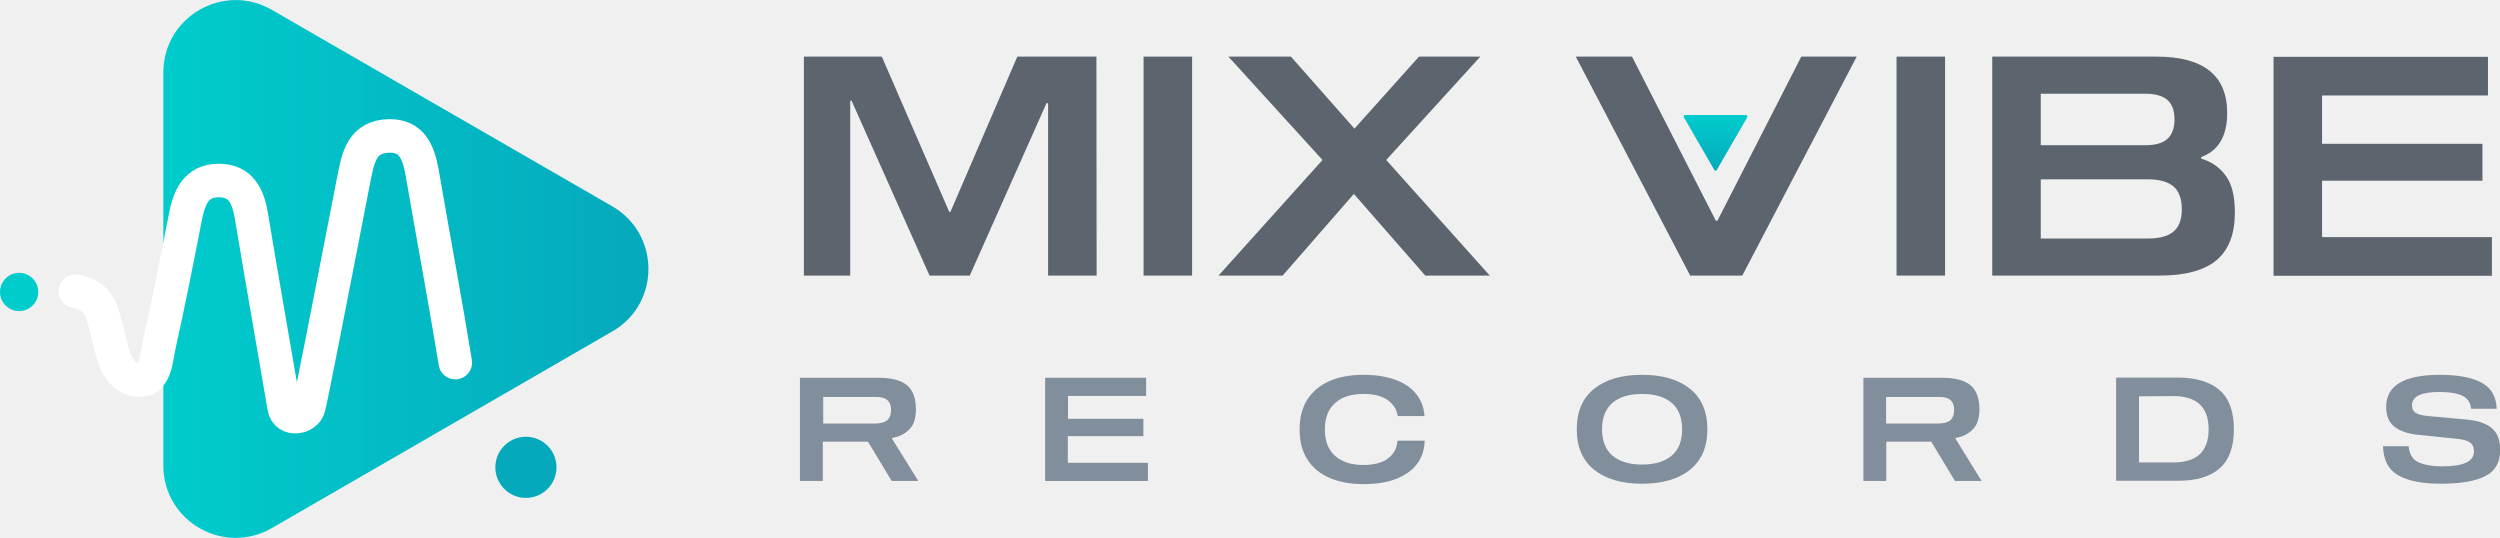
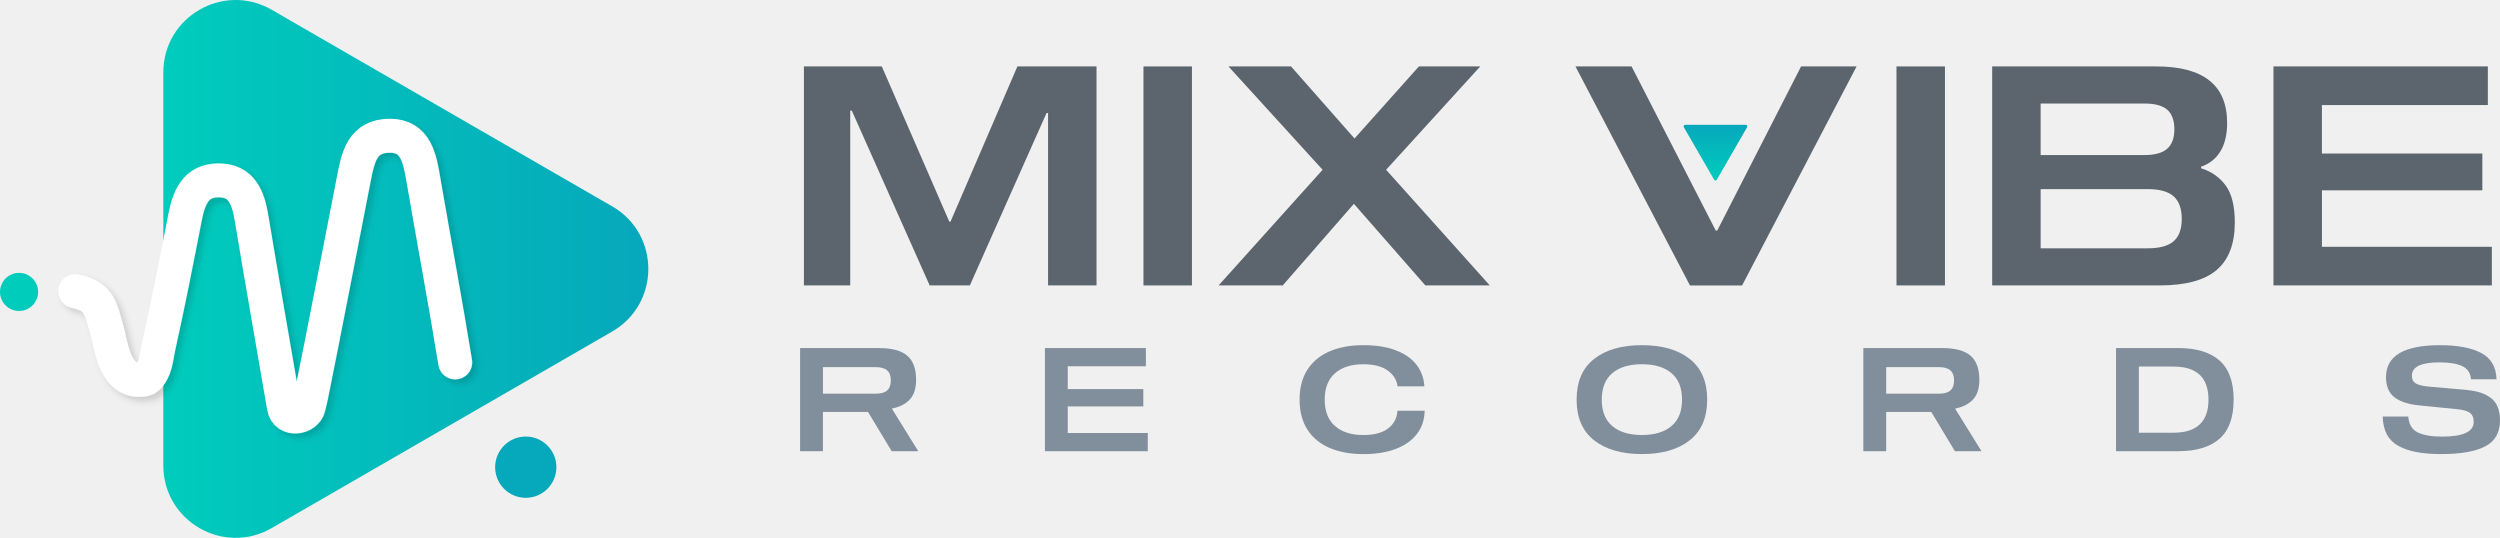
- <svg xmlns="http://www.w3.org/2000/svg" version="1.1" id="Layer_1" x="0px" y="0px" viewBox="0 0 1267.3 272.7" style="enable-background:new 0 0 1267.3 272.7;" xml:space="preserve">
-   <style type="text/css">
- 	.st0{fill:#818E9B;}
- 	.st1{fill:#5C656D;}
- 	.st2{fill:url(#SVGID_1_);}
- 	.st3{fill:#05A9BC;}
- 	.st4{fill:url(#SVGID_00000181080876283446275770000009351646811632523172_);}
- 	.st5{fill:none;stroke:#FFFFFF;stroke-width:17;stroke-linecap:round;stroke-miterlimit:10;}
- 	.st6{fill:#00CCCC;}
- </style>
-   <path class="st0" d="M1248.2,200.6c-2.7-1.3-6.6-1.9-11.5-1.9c-9.3,0-14,2.2-14,6.7c0,1.8,0.6,3.1,1.9,3.9s3.3,1.3,6.2,1.6l19.8,1.8  c5.5,0.5,9.6,1.9,12.5,4.3c2.9,2.4,4.3,6.1,4.3,11.1c0,6.2-2.5,10.7-7.5,13.2c-5,2.6-12.4,3.9-22.3,3.9s-16.8-1.4-21.8-4.2  s-7.6-7.8-7.8-14.8h13c0.3,3.9,1.9,6.6,4.7,8c2.9,1.4,7,2.2,12.4,2.2c10.7,0,16-2.5,16-7.5c0-2.1-0.7-3.7-2-4.6  c-1.3-0.9-3.3-1.5-5.9-1.8l-19.7-2c-5.5-0.5-9.7-1.9-12.6-4.1c-2.9-2.2-4.3-5.6-4.3-10.2c0-10.8,9.1-16.2,27.4-16.2  c8.9,0,15.8,1.3,20.8,3.9c5,2.6,7.6,7.1,7.8,13.3h-13C1252.4,204.1,1250.9,201.9,1248.2,200.6L1248.2,200.6z" />
-   <path class="st0" d="M465.5,243.8H452l-12-19.9h-22.9v19.9h-11.6v-52.3h39.9c6.6,0,11.4,1.3,14.4,3.8s4.5,6.6,4.5,12.2  c0,4.5-1.1,7.9-3.3,10.1c-2.2,2.3-5.1,3.8-8.8,4.4v0.4L465.5,243.8L465.5,243.8z M449.8,213c1.2-1.1,1.9-2.8,1.9-5.1s-0.6-4-1.9-5.1  c-1.2-1.1-3.2-1.6-5.9-1.6h-26.6v13.5h26.6C446.5,214.6,448.5,214.1,449.8,213L449.8,213z" />
-   <path class="st0" d="M541.3,212.3h38.3v8.8h-38.3v13.5h40.6v9.2h-52.1v-52.3H581v9.2h-39.6v11.6H541.3z" />
-   <path class="st0" d="M703.6,202.9c-2.9-2.1-7.1-3.2-12.5-3.2c-6.1,0-10.9,1.5-14.3,4.6c-3.5,3.1-5.2,7.5-5.2,13.4s1.7,10.3,5.2,13.4  c3.5,3.1,8.2,4.6,14.3,4.6c5.5,0,9.7-1.1,12.6-3.4c2.9-2.2,4.5-5.2,4.7-8.9h13.8c-0.1,4.5-1.4,8.5-3.9,11.8s-6.1,5.8-10.7,7.6  s-10.1,2.6-16.5,2.6s-12.1-1-17-3.1s-8.6-5.1-11.3-9.3s-4-9.2-4-15.3s1.3-11.1,4-15.3c2.7-4.1,6.5-7.2,11.3-9.3  c4.9-2.1,10.5-3.1,17-3.1s11.8,0.9,16.4,2.6c4.6,1.7,8.1,4.1,10.5,7.3c2.5,3.1,3.8,6.8,4.1,11h-13.6  C708.1,207.7,706.5,205.1,703.6,202.9L703.6,202.9z" />
-   <path class="st0" d="M856.6,197c5.9,4.7,8.9,11.5,8.9,20.6s-3,15.9-8.9,20.6s-14,7-24.2,7s-18.3-2.3-24.2-7s-8.9-11.5-8.9-20.6  s3-15.9,8.9-20.6s14-7,24.2-7S850.7,192.3,856.6,197z M847.4,231c3.6-3,5.3-7.5,5.3-13.4s-1.8-10.4-5.3-13.4s-8.6-4.5-15-4.5  s-11.5,1.5-15,4.5s-5.3,7.5-5.3,13.4s1.8,10.4,5.3,13.4c3.6,3,8.6,4.5,15,4.5S843.8,234,847.4,231z" />
-   <path class="st0" d="M1004.5,243.8H991l-12-19.9h-22.8v19.9h-11.6v-52.3h39.9c6.6,0,11.4,1.3,14.4,3.8s4.5,6.6,4.5,12.2  c0,4.5-1.1,7.9-3.3,10.1c-2.2,2.3-5.1,3.8-8.8,4.4v0.4L1004.5,243.8L1004.5,243.8z M988.7,213c1.2-1.1,1.9-2.8,1.9-5.1  s-0.6-4-1.9-5.1c-1.2-1.1-3.2-1.6-5.9-1.6h-26.7v13.5h26.7C985.5,214.6,987.5,214.1,988.7,213L988.7,213z" />
-   <path class="st0" d="M1125.2,197.8c4.8,4.2,7.2,10.8,7.2,19.8s-2.4,15.6-7.2,19.8c-4.8,4.2-11.7,6.3-20.9,6.3h-31.6v-52.3h31.6  C1113.4,191.5,1120.4,193.6,1125.2,197.8z M1084.3,200.9v33.5h17.5c11.9,0,17.8-5.6,17.8-16.8s-5.9-16.8-17.8-16.8L1084.3,200.9  L1084.3,200.9z" />
-   <path class="st1" d="M555.9,139.7h-24.6V52.3h-0.8l-38.9,87.4h-20.4l-39.5-88.6H431v88.6h-23.5v-111H447l34.2,78.7h0.6l33.9-78.7  h40.1L555.9,139.7L555.9,139.7z" />
-   <path class="st1" d="M579.7,139.7v-111h24.6v111H579.7L579.7,139.7z" />
-   <path class="st1" d="M755.2,139.7h-32.7l-36.2-41.4l-36.1,41.4h-32.5l52.7-58.6l-47.7-52.4h31.7l32.2,36.5l32.7-36.5h31.1  l-47.7,52.4L755.2,139.7L755.2,139.7z" />
-   <path class="st1" d="M869.8,111.9h0.8l42.5-83.2h28.1l-58,111h-26.4l-58-111h28.5L869.8,111.9L869.8,111.9z" />
-   <path class="st1" d="M961.4,139.7v-111H986v111H961.4L961.4,139.7z" />
-   <path class="st1" d="M1128.3,89.1c3.1,4.2,4.6,10.4,4.6,18.7c0,10.8-3.1,18.8-9.2,24s-15.8,7.9-28.9,7.9h-84.9v-111h83.2  c23.9,0,35.9,9.5,35.9,28.6c0,5.9-1.1,10.7-3.4,14.5s-5.6,6.3-9.8,7.8v0.8C1121.1,82,1125.3,84.9,1128.3,89.1L1128.3,89.1z   M1098.6,70.5c2.4-2.1,3.7-5.4,3.7-9.9s-1.2-7.9-3.7-10c-2.4-2.1-6.2-3.1-11.4-3.1h-52.7v26.1h52.7  C1092.4,73.7,1096.2,72.6,1098.6,70.5z M1101.9,117.3c2.8-2.4,4.1-6.2,4.1-11.3s-1.4-9-4.1-11.4c-2.8-2.4-7.1-3.7-13.1-3.7h-54.3v30  h54.3C1094.8,120.9,1099.2,119.7,1101.9,117.3z" />
-   <path class="st1" d="M1177.1,72.9h81.3v18.7h-81.3v28.6h86.1v19.6h-110.7v-111h108.7v19.6h-84.1V72.9L1177.1,72.9z" />
-   <linearGradient id="SVGID_1_" gradientUnits="userSpaceOnUse" x1="869.65" y1="-618.55" x2="869.65" y2="-590.3" gradientTransform="matrix(1 0 0 -1 0 -532)">
-     <stop offset="0" style="stop-color:#05A9BC" />
-     <stop offset="1" style="stop-color:#00CCCC" />
-   </linearGradient>
-   <path class="st2" d="M870.3,86.1l15.4-26.6c0.3-0.5-0.1-1.2-0.7-1.2h-30.7c-0.6,0-1,0.7-0.7,1.2L869,86.1  C869.3,86.7,870,86.7,870.3,86.1z" />
+ <svg xmlns="http://www.w3.org/2000/svg" xmlns:xlink="http://www.w3.org/1999/xlink" id="Layer_1" data-name="Layer 1" viewBox="0 0 1267.28 272.66">
+   <defs>
+     <linearGradient id="linear-gradient" x1="869.59" y1="91.48" x2="869.59" y2="63.27" gradientUnits="userSpaceOnUse">
+       <stop offset="0" stop-color="#00ccbc" />
+       <stop offset="1" stop-color="#06a8bb" />
+     </linearGradient>
+     <linearGradient id="linear-gradient-2" x1="82.79" y1="136.33" x2="328.64" y2="136.33" xlink:href="#linear-gradient" />
+     <filter id="drop-shadow-1" filterUnits="userSpaceOnUse">
+       <feOffset dx="2.19" dy="2.19" />
+       <feGaussianBlur result="blur" stdDeviation="1.57" />
+       <feFlood flood-color="#000" flood-opacity=".15" />
+       <feComposite in2="blur" operator="in" />
+       <feComposite in="SourceGraphic" />
+     </filter>
+   </defs>
+   <path d="M1248.13,185.59c-2.71-1.27-6.55-1.9-11.53-1.9-9.32,0-13.99,2.25-13.99,6.74,0,1.81,.63,3.1,1.9,3.88,1.27,.78,3.32,1.32,6.15,1.61l19.77,1.76c5.47,.49,9.64,1.92,12.52,4.28,2.88,2.37,4.32,6.07,4.32,11.09,0,6.25-2.51,10.67-7.54,13.25-5.03,2.59-12.45,3.88-22.26,3.88s-16.79-1.4-21.82-4.21c-5.03-2.81-7.64-7.75-7.83-14.83h12.96c.29,3.91,1.87,6.58,4.72,8.02,2.86,1.44,6.99,2.16,12.41,2.16,10.69,0,16.04-2.49,16.04-7.47,0-2.15-.67-3.69-2.01-4.61-1.34-.93-3.31-1.51-5.89-1.76l-19.7-1.98c-5.52-.54-9.7-1.9-12.56-4.1-2.86-2.2-4.28-5.61-4.28-10.25,0-10.79,9.13-16.18,27.39-16.18,8.88,0,15.83,1.32,20.83,3.95,5,2.64,7.6,7.08,7.8,13.33h-12.96c-.24-3.17-1.72-5.39-4.43-6.66Z" style="fill: #818e9b;" />
  <g>
-     <circle class="st3" cx="266.6" cy="236.9" r="15.5" />
-     <linearGradient id="SVGID_00000158715279760016885180000009501549658209708712_" gradientUnits="userSpaceOnUse" x1="82.8" y1="-668.35" x2="328.7" y2="-668.35" gradientTransform="matrix(1 0 0 -1 0 -532)">
-       <stop offset="0" style="stop-color:#00CCCC" />
-       <stop offset="1" style="stop-color:#05A9BC" />
-     </linearGradient>
-     <path style="fill:url(#SVGID_00000158715279760016885180000009501549658209708712_);" d="M310.4,104.6L137.8,5   c-24.4-14.1-55,3.5-55,31.7V236c0,28.2,30.5,45.8,55,31.7L310.4,168C334.8,154,334.8,118.7,310.4,104.6L310.4,104.6z" />
-     <path class="st5" d="M38.2,147.6c12.4,2.5,13,9.2,16,19.8c2.3,8,3.1,19.2,10.9,23.8c3.1,1.9,8.3,1.6,9.5,0.6   c4.6-3.9,4.7-10.4,5.8-15.6c4.9-21.8,9.2-43.8,13.5-65.8c1.9-10,5.3-18.9,17-18.9c11.8,0,15.1,8.8,16.7,18.9   c5.3,32,11,63.9,16.4,95.8c0,0.1,0,0.1,0,0.2c1.2,7.3,11.3,5.5,12.5,0c0.4-1.6,0.8-3.3,1.1-4.8c7.5-36.9,14.5-74,21.8-111   c2.1-10.7,4.1-21.7,18.3-21.7c13.3,0,15.2,11.9,17,22.6c5.3,30.8,11.1,61.5,16.1,92.3" />
-     <circle class="st6" cx="9.7" cy="148" r="9.7" />
+     <path d="M465.48,228.72h-13.47l-12.01-19.92h-22.85v19.92h-11.57v-52.28h39.91c6.59,0,11.39,1.28,14.39,3.84,3,2.56,4.5,6.63,4.5,12.19,0,4.49-1.1,7.87-3.29,10.14-2.2,2.27-5.13,3.75-8.79,4.43v.44l13.18,21.24Zm-15.78-30.79c1.24-1.1,1.87-2.79,1.87-5.09s-.62-3.99-1.87-5.09c-1.24-1.1-3.21-1.65-5.89-1.65h-26.65v13.47h26.65c2.68,0,4.65-.55,5.89-1.65Z" style="fill: #818e9b;" />
+     <path d="M541.25,197.23h38.3v8.79h-38.3v13.47h40.57v9.23h-52.14v-52.28h51.18v9.23h-39.61v11.57Z" style="fill: #818e9b;" />
+     <path d="M703.51,187.86c-2.93-2.15-7.08-3.22-12.45-3.22-6.1,0-10.89,1.53-14.35,4.58-3.47,3.05-5.2,7.51-5.2,13.36s1.73,10.31,5.2,13.36c3.47,3.05,8.25,4.58,14.35,4.58,5.52,0,9.73-1.12,12.63-3.37,2.9-2.24,4.48-5.22,4.72-8.93h13.77c-.1,4.54-1.4,8.46-3.92,11.75-2.51,3.29-6.08,5.82-10.69,7.58-4.61,1.76-10.12,2.64-16.51,2.64s-12.09-1.03-16.95-3.08c-4.86-2.05-8.63-5.14-11.31-9.26-2.68-4.12-4.03-9.21-4.03-15.27s1.34-11.14,4.03-15.27c2.68-4.12,6.46-7.21,11.31-9.26,4.86-2.05,10.51-3.08,16.95-3.08s11.8,.85,16.37,2.56c4.56,1.71,8.08,4.14,10.54,7.29,2.46,3.15,3.82,6.82,4.06,11.02h-13.62c-.34-3.17-1.98-5.83-4.91-7.98Z" style="fill: #818e9b;" />
+     <path d="M856.54,181.96c5.91,4.66,8.86,11.53,8.86,20.61s-2.95,15.95-8.86,20.61c-5.91,4.66-13.99,6.99-24.24,6.99s-18.33-2.33-24.24-6.99c-5.91-4.66-8.86-11.53-8.86-20.61s2.95-15.95,8.86-20.61c5.91-4.66,13.99-6.99,24.24-6.99s18.33,2.33,24.24,6.99Zm-9.23,34.01c3.56-3.03,5.34-7.49,5.34-13.4s-1.78-10.37-5.34-13.4c-3.56-3.03-8.57-4.54-15.01-4.54s-11.45,1.51-15.01,4.54c-3.56,3.03-5.35,7.49-5.35,13.4s1.78,10.37,5.35,13.4c3.56,3.03,8.57,4.54,15.01,4.54s11.45-1.51,15.01-4.54Z" style="fill: #818e9b;" />
+     <path d="M1004.45,228.72h-13.47l-12.01-19.92h-22.85v19.92h-11.57v-52.28h39.91c6.59,0,11.39,1.28,14.39,3.84,3,2.56,4.5,6.63,4.5,12.19,0,4.49-1.1,7.87-3.29,10.14-2.2,2.27-5.13,3.75-8.79,4.43v.44l13.18,21.24Zm-15.78-30.79c1.24-1.1,1.87-2.79,1.87-5.09s-.62-3.99-1.87-5.09c-1.24-1.1-3.21-1.65-5.89-1.65h-26.65v13.47h26.65c2.68,0,4.65-.55,5.89-1.65Z" style="fill: #818e9b;" />
+     <path d="M1125.08,182.73c4.78,4.2,7.18,10.81,7.18,19.84s-2.39,15.65-7.18,19.84c-4.78,4.2-11.74,6.3-20.87,6.3h-31.56v-52.28h31.56c9.13,0,16.08,2.1,20.87,6.3Zm-40.86,3.08v33.54h17.5c11.86,0,17.79-5.59,17.79-16.77s-5.93-16.77-17.79-16.77h-17.5Z" style="fill: #818e9b;" />
+     <g>
+       <path d="M555.85,144.68h-24.57V57.3h-.78l-38.87,87.38h-20.37l-39.49-88.63h-.78v88.63h-23.48V33.67h39.49l34.21,78.68h.62l33.9-78.68h40.11v111.02Z" style="fill: #5c656d;" />
+       <path d="M579.64,144.68V33.67h24.57v111.02h-24.57Z" style="fill: #5c656d;" />
+       <path d="M755.18,144.68h-32.65l-36.23-41.36-36.07,41.36h-32.5l52.71-58.62-47.73-52.4h31.72l32.19,36.54,32.65-36.54h31.1l-47.73,52.4,52.55,58.62Z" style="fill: #5c656d;" />
+       <path d="M869.72,116.85h.78l42.49-83.18h28.14l-58.04,111.02h-26.43l-58.04-111.02h28.45l42.65,83.18Z" style="fill: #5c656d;" />
+       <path d="M961.35,144.68V33.67h24.57v111.02h-24.57Z" style="fill: #5c656d;" />
+       <path d="M1128.26,94.07c3.06,4.2,4.59,10.44,4.59,18.74,0,10.78-3.06,18.79-9.17,24.02-6.12,5.24-15.76,7.85-28.92,7.85h-84.9V33.67h83.18c23.94,0,35.92,9.54,35.92,28.61,0,5.91-1.14,10.73-3.42,14.46-2.28,3.73-5.55,6.32-9.8,7.77v.78c5.29,1.66,9.46,4.59,12.52,8.79Zm-29.7-18.66c2.43-2.12,3.65-5.42,3.65-9.87s-1.22-7.88-3.65-9.95c-2.44-2.07-6.25-3.11-11.43-3.11h-52.71v26.12h52.71c5.18,0,8.99-1.06,11.43-3.19Zm3.27,46.88c2.75-2.38,4.12-6.17,4.12-11.35s-1.38-8.99-4.12-11.43c-2.75-2.43-7.13-3.65-13.14-3.65h-54.26v30.01h54.26c6.01,0,10.39-1.19,13.14-3.58Z" style="fill: #5c656d;" />
+       <path d="M1177.01,77.82h81.32v18.66h-81.32v28.61h86.14v19.59h-110.71V33.67h108.68v19.59h-84.12v24.57Z" style="fill: #5c656d;" />
+       <path d="M870.28,91.08l15.36-26.61c.31-.53-.08-1.2-.69-1.2h-30.72c-.61,0-1,.66-.69,1.2l15.36,26.61c.31,.53,1.07,.53,1.38,0Z" style="fill: url(#linear-gradient);" />
+     </g>
+     <g>
+       <circle cx="266.52" cy="236.82" r="15.53" style="fill: #06a8bb;" />
+       <path d="M310.32,104.61L137.74,4.96c-24.42-14.1-54.95,3.52-54.95,31.72V235.97c0,28.2,30.53,45.82,54.95,31.72l172.59-99.64c24.42-14.1,24.42-49.35,0-63.45Z" style="fill: url(#linear-gradient-2);" />
+       <path d="M38.18,147.58c12.41,2.53,12.96,9.17,15.96,19.76,2.26,7.98,3.14,19.16,10.88,23.82,3.11,1.87,8.29,1.56,9.46,.55,4.56-3.93,4.66-10.41,5.82-15.57,4.87-21.84,9.18-43.81,13.46-65.78,1.94-9.96,5.26-18.9,16.98-18.94,11.78-.03,15.04,8.75,16.73,18.91,5.31,31.96,10.95,63.87,16.42,95.81,.01,.06,.02,.12,.03,.19,1.23,7.28,11.31,5.51,12.52-.04,.35-1.62,.82-3.26,1.14-4.84,7.48-36.94,14.54-73.98,21.81-110.97,2.09-10.64,4.14-21.67,18.27-21.67,13.34,0,15.18,11.92,17.02,22.61,5.29,30.77,11.04,61.47,16.06,92.29" style="fill: none; filter: url(#drop-shadow-1); stroke: #fff; stroke-linecap: round; stroke-miterlimit: 10; stroke-width: 17.23px;" />
+       <circle cx="9.66" cy="147.98" r="9.66" style="fill: #00ccbc;" />
+     </g>
  </g>
</svg>
